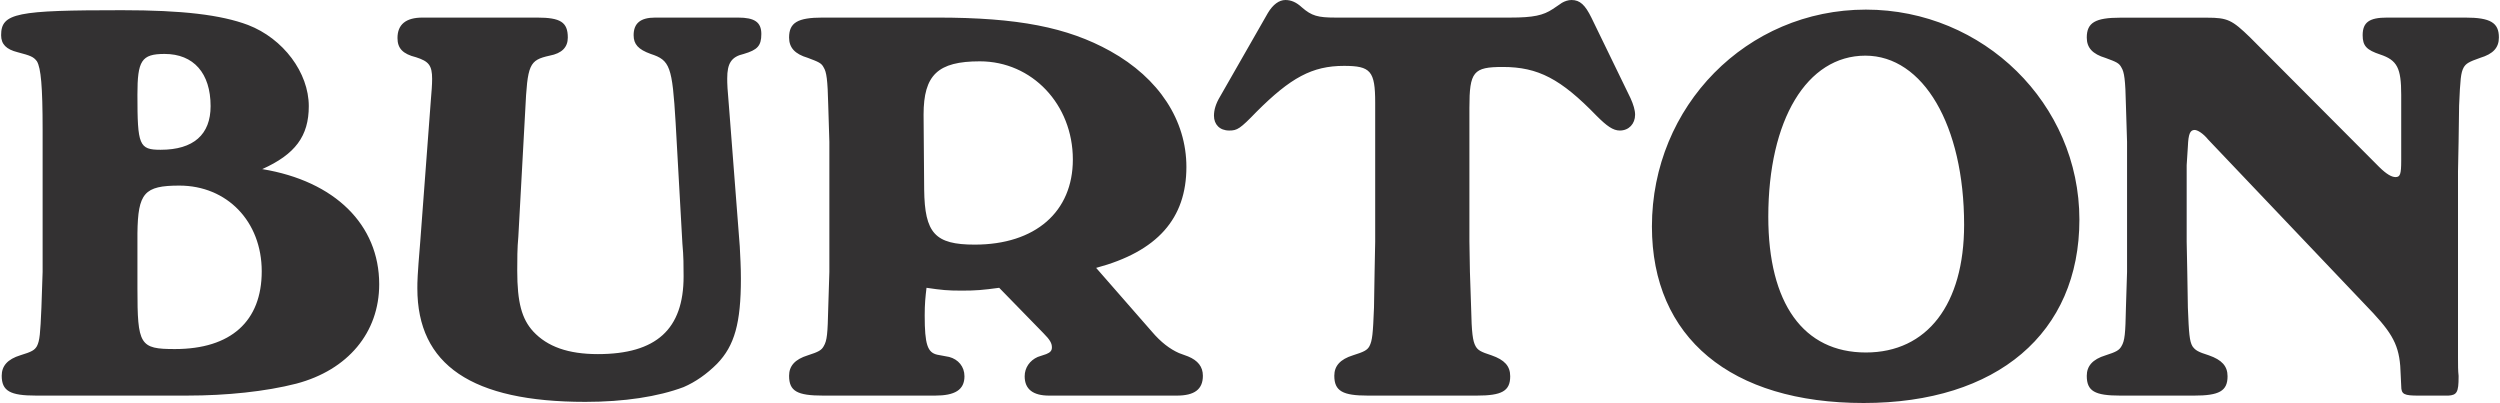
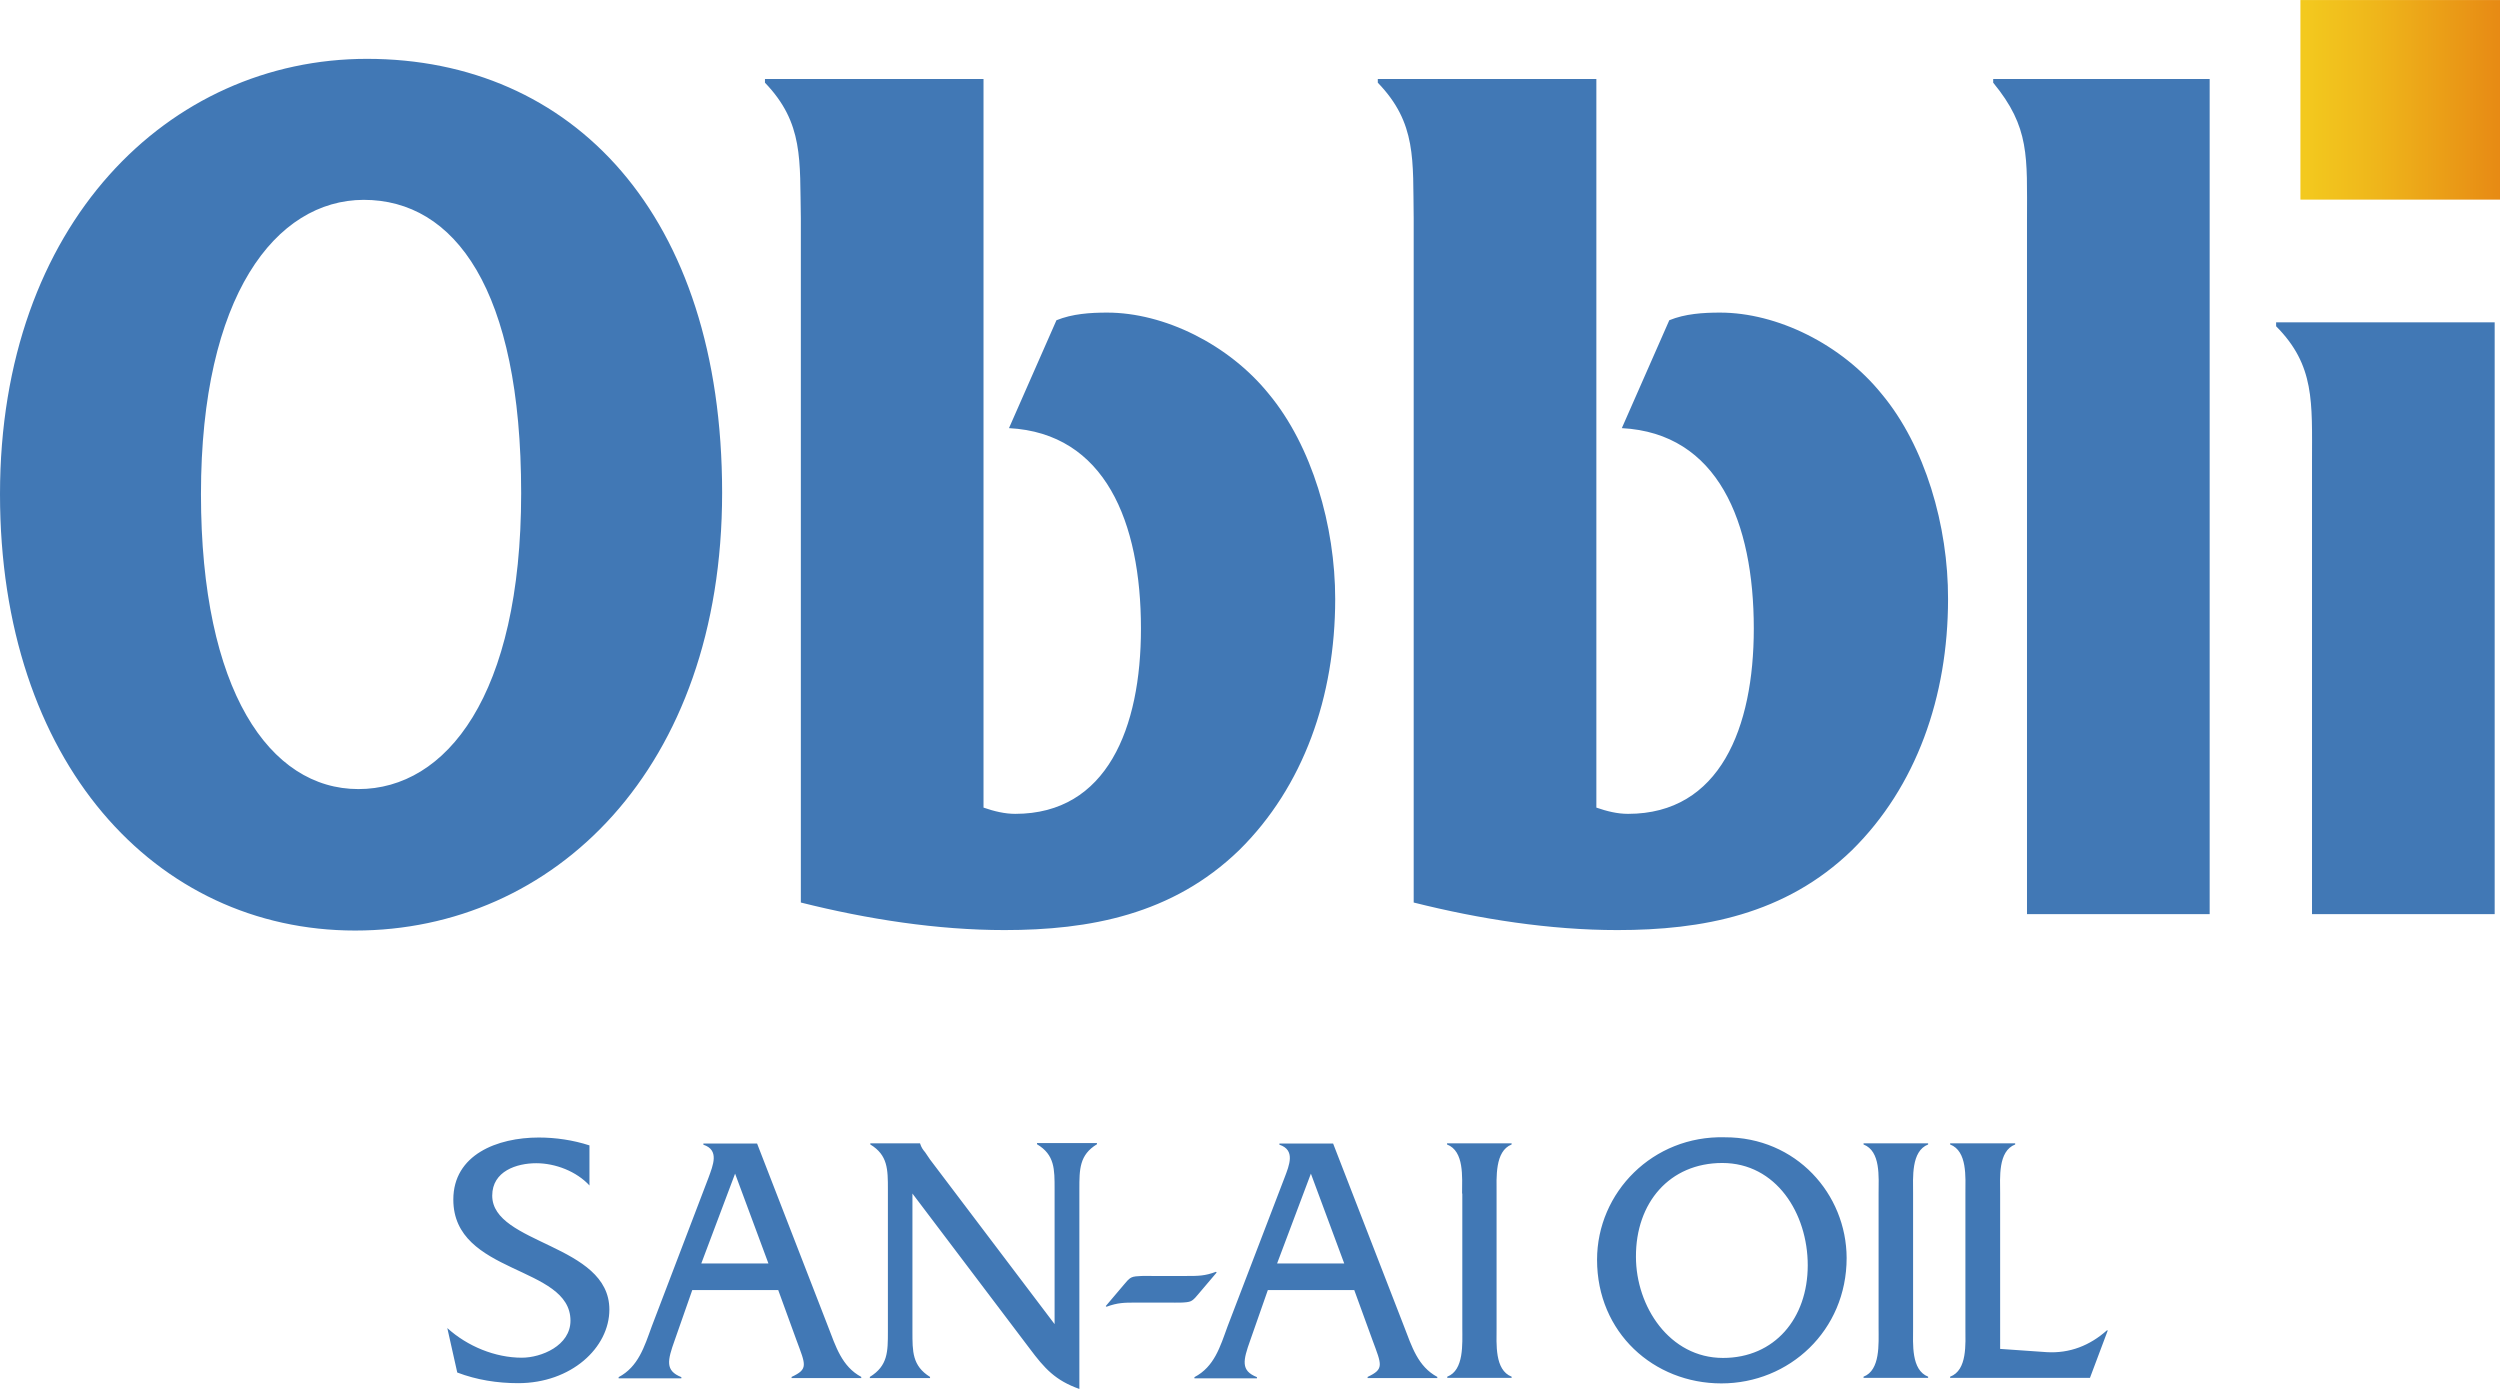
- <svg xmlns="http://www.w3.org/2000/svg" width="2500" height="403" viewBox="0 0 318.001 51.308">
-   <g fill="#333132">
-     <path d="M33.243 21.53c4.188-1.881 5.927-4.188 5.927-8.014 0-4.266-3.248-8.606-7.732-10.335-3.465-1.303-8.387-1.882-16.041-1.882C1.958 1.298 0 1.648 0 4.482 0 5.63.655 6.288 2.1 6.648c1.662.438 2.024.58 2.46 1.159.504.862.723 3.168.723 8.737v18.064l-.154 4.549c-.144 3.321-.208 4.199-.569 4.909-.296.512-.655.723-2.099 1.16-1.662.511-2.386 1.376-2.386 2.61 0 1.949 1.084 2.528 4.343 2.528h19.29c4.986 0 9.971-.516 13.876-1.52 6.57-1.738 10.551-6.506 10.551-12.653 0-7.575-5.64-13.141-14.892-14.661zM20.811 6.867c3.695 0 5.858 2.449 5.858 6.648 0 3.608-2.164 5.554-6.363 5.554-2.746 0-2.953-.58-2.953-7.009.001-4.331.504-5.193 3.458-5.193zM22.12 44.44c-4.481 0-4.766-.505-4.766-7.731v-7.011c.067-5.129.864-6.069 5.335-6.069 6.069 0 10.49 4.56 10.49 10.912 0 6.355-3.917 9.899-11.059 9.899zM93.824 2.239H83.271c-1.87 0-2.744.723-2.744 2.243 0 1.148.58 1.806 2.175 2.385 2.46.798 2.743 1.584 3.171 8.737L86.735 31c.154 1.584.154 2.952.154 4.187 0 6.726-3.466 9.896-10.912 9.896-3.763 0-6.431-.939-8.235-2.885-1.453-1.588-2.033-3.688-2.033-7.732 0-1.365 0-2.898.14-4.342l.876-16.029c.286-5.927.504-6.43 3.104-7.009 1.588-.298 2.318-1.084 2.318-2.307 0-1.96-.938-2.54-3.902-2.54H53.647c-2.1 0-3.184.865-3.184 2.604 0 1.301.659 2.024 2.374 2.45 1.596.515 2.036 1.015 2.036 2.754 0 .723-.078 1.73-.155 2.593l-1.365 18.218c-.361 4.33-.361 4.986-.361 5.852 0 9.753 6.93 14.454 21.386 14.454 4.922 0 9.252-.654 12.511-1.881 1.52-.654 2.953-1.662 4.255-2.965 2.239-2.306 3.04-5.203 3.04-10.848 0-1.439-.078-2.818-.144-4.108l-1.3-16.841c-.297-3.465-.297-3.828-.297-4.549 0-1.892.515-2.743 2.1-3.104 1.741-.515 2.243-1.02 2.243-2.54 0-1.51-.863-2.089-2.962-2.089zM151.121 45.38l-1.159-.428c-1.159-.512-2.306-1.377-3.465-2.743l-7.085-8.104c7.807-2.088 11.491-6.287 11.491-12.85 0-5.925-3.465-11.284-9.688-14.749-5.479-3.04-11.777-4.268-22.033-4.268h-14.6c-3.179 0-4.263.648-4.263 2.54 0 1.29.734 2.099 2.385 2.588 1.365.516 1.739.659 2.021 1.227.361.579.503 1.521.58 4.843l.142 4.628V34.62l-.142 4.549c-.077 3.323-.144 4.188-.58 4.91-.283.513-.656.722-2.021 1.159-1.651.511-2.385 1.365-2.385 2.6 0 1.96 1.017 2.528 4.342 2.528h14.238c2.524 0 3.748-.723 3.748-2.46 0-1.228-.787-2.157-1.945-2.462l-1.52-.285c-1.235-.282-1.597-1.291-1.597-4.985 0-1.521.088-2.318.23-3.533 1.945.286 2.668.36 4.485.36 1.803 0 2.668-.074 4.768-.36l5.629 5.774c.865.865 1.083 1.303 1.083 1.814 0 .43-.218.647-.723.854l-1.08.361c-1.02.448-1.664 1.378-1.664 2.462 0 1.662 1.084 2.46 3.105 2.46h16.261c2.243 0 3.323-.787 3.323-2.528-.001-1.159-.645-1.945-1.881-2.458zm-27.174-14.236c-5.049 0-6.363-1.445-6.43-7.01l-.075-9.538c0-5.061 1.816-6.788 7.164-6.788 6.648 0 11.841 5.489 11.841 12.499 0 6.656-4.767 10.837-12.5 10.837zM202.462 2.239C201.675.644 201.019 0 199.936 0c-.427 0-.864.152-1.225.361-.076.077-.438.283-1.159.788-1.225.809-2.46 1.09-5.424 1.09h-22.251c-2.231 0-3.029-.217-4.267-1.298-.711-.657-1.377-.94-2.1-.94-.798 0-1.585.568-2.231 1.648l-6.08 10.63c-.568.94-.786 1.729-.786 2.46 0 1.095.722 1.88 1.945 1.88 1.019 0 1.38-.218 3.468-2.382 4.343-4.341 7.086-5.85 11.143-5.85 3.39 0 3.97.644 3.97 4.688v17.717l-.076 3.827-.076 4.549c-.131 3.323-.21 4.188-.582 4.91-.283.513-.708.722-2.1 1.159-1.637.511-2.371 1.365-2.371 2.6 0 1.96 1.084 2.528 4.252 2.528h13.888c3.173 0 4.255-.568 4.255-2.46 0-1.303-.722-2.089-2.385-2.668-1.365-.438-1.727-.646-2.021-1.159-.36-.646-.505-1.664-.571-4.91L187 34.619l-.066-3.895v-16.99c0-4.625.504-5.208 4.255-5.208 4.494 0 7.381 1.52 11.931 6.213 1.301 1.301 2.1 1.88 2.963 1.88 1.159 0 1.946-.862 1.946-2.013 0-.59-.219-1.298-.579-2.1l-4.988-10.267zM237.41 1.224c-15.167 0-27.239 12.292-27.239 27.609 0 14.162 10.049 22.475 26.955 22.475 16.981 0 27.469-8.893 27.469-23.347 0-14.742-12.215-26.737-27.185-26.737zm0 43.653c-7.939 0-12.423-6.224-12.423-17.278 0-12.344 4.91-20.513 12.357-20.513 7.37 0 12.574 8.879 12.574 21.53.001 10.115-4.689 16.261-12.508 16.261zM313.736 2.239h-9.973c-2.231 0-3.105.58-3.105 2.243 0 1.366.503 1.881 2.241 2.46 2.165.723 2.668 1.728 2.668 5.128v8.376c0 1.726-.131 2.099-.722 2.099-.492 0-1.147-.362-2.089-1.292L286.344 4.779c-2.308-2.242-2.887-2.528-5.489-2.528H269.8c-3.183 0-4.266.636-4.266 2.528 0 1.298.723 2.099 2.396 2.601 1.366.503 1.728.646 2.022 1.226.351.567.503 1.509.568 4.843l.143 4.616V34.62l-.143 4.549c-.065 3.323-.142 4.199-.568 4.91-.295.513-.656.722-2.022 1.159-1.673.511-2.396 1.376-2.396 2.61 0 1.949 1.018 2.518 4.266 2.518h9.393c3.182 0 4.265-.568 4.265-2.46 0-1.292-.722-2.089-2.384-2.668-1.378-.43-1.728-.646-2.089-1.159-.371-.646-.448-1.587-.579-4.91l-.076-4.549-.077-3.827v-9.767l.153-2.382c.065-1.599.284-2.099.863-2.099.361 0 1.083.436 1.729 1.234l21.027 22.112c2.745 2.962 3.401 4.482 3.478 7.883l.065 1.367c0 1.083.372 1.226 2.242 1.226h3.762c1.082-.068 1.301-.429 1.301-2.385v-.133c-.076-.654-.076-1.377-.076-2.25V21.823l.076-3.759.065-4.628c.143-3.322.219-4.187.58-4.843.295-.503.656-.722 2.1-1.227 1.662-.5 2.384-1.298 2.384-2.588.01-1.891-1.084-2.539-4.266-2.539z" />
+ <svg xmlns="http://www.w3.org/2000/svg" viewBox="0.9 0.5 1079.8 599.9" width="2500" height="1389">
+   <linearGradient id="b" gradientTransform="matrix(9.2349 0 0 -9.2349 -1496.14 6901.167)" gradientUnits="userSpaceOnUse" x1="269.7" x2="279.037" y1="742.571" y2="742.571">
+     <stop offset="0" stop-color="#f3c91e" />
+     <stop offset=".022" stop-color="#f3c91e" />
+     <stop offset=".361" stop-color="#efb71b" />
+     <stop offset="1" stop-color="#e78a14" />
+   </linearGradient>
+   <path d="M548.9 170.6c-17.3-21.4-45.2-35.1-69.8-35.1-7.3 0-15 .5-21.9 3.3l-20.5 46.6c41.5 2.2 57 40.5 57 86.6 0 42.8-14.6 80-54.3 80-4.5 0-9.1-1.1-13.7-2.7V34.6h-94.4v1.6c16.8 17.5 15 33.4 15.5 58.6v295.5c28.7 7.2 58.9 11.9 88 11.9 36.5 0 72.5-6.6 101.3-34.5 27.8-27.4 41.5-66.3 41.5-108.5 0-31.6-10-66.1-28.7-88.6M813.6 170.6c-17.3-21.4-45.1-35.1-69.8-35.1-7.3 0-15.1.5-21.9 3.3l-20.5 46.6c41.5 2.2 57 40.5 57 86.6 0 42.8-14.6 80-54.3 80-4.6 0-9.1-1.1-13.7-2.7V34.6H596v1.6c16.9 17.5 15.1 33.4 15.5 58.6v295.5c28.7 7.2 58.9 11.9 88 11.9 36.5 0 72.5-6.6 101.3-34.5 27.8-27.4 41.5-66.3 41.5-108.5.1-31.6-9.9-66.1-28.7-88.6M876.4 95.5v299.8h78.9V34.6h-93.5v1.6c15.9 19.3 14.6 31.9 14.6 59.3M999.5 200v195.3h78.9V139.7H984v1.7c16.8 16.9 15.5 32.8 15.5 58.6M159.4 25.9c88.5 0 153.4 66.9 153.4 187.4 0 119.5-72.9 189.1-158.5 189.1C67.9 402.4.9 329.5.9 213.9c0-116.8 72.9-188 158.5-188m-71.7 188c0 84.9 29.7 127.4 68 127.4 37.9 0 70.3-40.3 70.3-127.8 0-88.2-28.8-126.7-68-126.7-38 .1-70.3 41.4-70.3 127.1" fill="#4178b5" />
+   <path clip-path="url(#a)" d="M994.5.5h86.2v86.2h-86.2z" fill="url(#b)" />
+   <g fill="#4178b5">
+     <path d="M255.6 512.6c-5.7-6.2-14.8-9.7-23.1-9.7-8.4 0-19 3.4-19 14 0 21.1 50.6 20.8 50.6 49.2 0 16.5-16.5 31.8-39.4 31.8-9 0-17.9-1.4-26.3-4.6l-4.3-19.2c8.7 7.9 20.7 12.8 32.2 12.8 8.4 0 21-5.2 21-16 0-24-50.6-19.7-50.6-52.3 0-19.4 19-26.8 36.9-26.8 7.3 0 14.8 1.1 21.9 3.4v17.4zM332.8 546.2h-29l14.6-38.8zm4.2 11.4l7.9 21.7c4 10.8 5.2 12.5-2.1 15.9v.5h30.1v-.5c-8.4-4.5-11-13.1-14.4-21.9l-30.6-78.9h-23.2v.5c7 2.3 4.2 8.8 2.2 14.3l-24.5 64.2c-3.2 8.8-5.8 17.4-14.3 21.9v.5h27.1v-.5c-7.1-2.8-6-7.2-2.9-15.9l7.6-21.7H337zM395 575.6c0 8.6-.1 14.8 7.6 19.6v.5h-26v-.5c7.8-4.8 7.8-10.9 7.8-19.6v-61.4c0-8.6 0-14.8-7.6-19.4v-.5h21.5v.1c.6 1.8 1.2 2.6 2.2 3.8l2.1 3.1 53.8 71.1v-58.3c0-8.6.1-14.8-7.6-19.4v-.5h25.9v.5c-7.6 4.6-7.6 10.8-7.6 19.4v86.3c-10.4-3.7-15-8.8-21.5-17.5L395 516zM491.6 563.1c-5.1 0-7.9 0-12.8 1.8l-.3-.3 7.8-9.2c1-1.1 1.9-2.5 3.4-3.2 1.6-.8 6.9-.6 8.8-.6h14.8c5.2 0 8 0 12.8-1.8l.3.3-7.8 9.2c-1 1.1-1.9 2.5-3.4 3.2-1.6.8-6.9.6-8.8.6zM581.5 546.2h-29l14.6-38.8zm4.3 11.4l7.9 21.7c4 10.8 5.1 12.5-2.1 15.9v.5h30.1v-.5c-8.4-4.5-11-13.1-14.4-21.9l-30.6-78.9h-23.2v.5c7 2.3 4.3 8.8 2.2 14.3l-24.6 64.2c-3.2 8.8-5.7 17.4-14.3 21.9v.5h27v-.5c-7.1-2.8-6-7.2-2.9-15.9l7.6-21.7h37.3zM632.4 516c0-7.1 1-18.3-6.5-21.2v-.5h27.9v.5c-7.3 2.9-6.5 14.3-6.5 21.2v58c0 6.9-.9 18.2 6.5 21.1v.5H626v-.5c7.3-2.8 6.5-14.2 6.5-21.1v-58zM744.8 502.8c23.2 0 36.9 21.7 36.9 44.2 0 22.9-14.3 40-36.6 40-23.1 0-37.6-22.2-37.6-43.7-.1-23.3 14.5-40.5 37.3-40.5m1-11.1c-30.9-.8-55.1 23.7-55.1 52.9 0 31.5 24.5 53.4 53.7 53.4 29.3 0 54.1-22.8 54.1-54.2-.1-27.6-21.8-52.2-52.7-52.1M812.3 516c0-7.1 1-18.3-6.5-21.2v-.5h27.9v.5c-7.4 2.9-6.5 14.3-6.5 21.2v58c0 6.9-.9 18.2 6.5 21.1v.5h-27.9v-.5c7.3-2.8 6.5-14.2 6.5-21.1zM884.9 584.5c10 .6 18.7-2.9 26-9.4h.4l-7.7 20.5h-60.4v-.5c7.5-2.8 6.6-14.2 6.6-21.1v-58c0-7.1.9-18.3-6.6-21.2v-.5h28.1v.5c-7.5 2.9-6.5 14.3-6.5 21.2v67.1z" />
  </g>
</svg>
